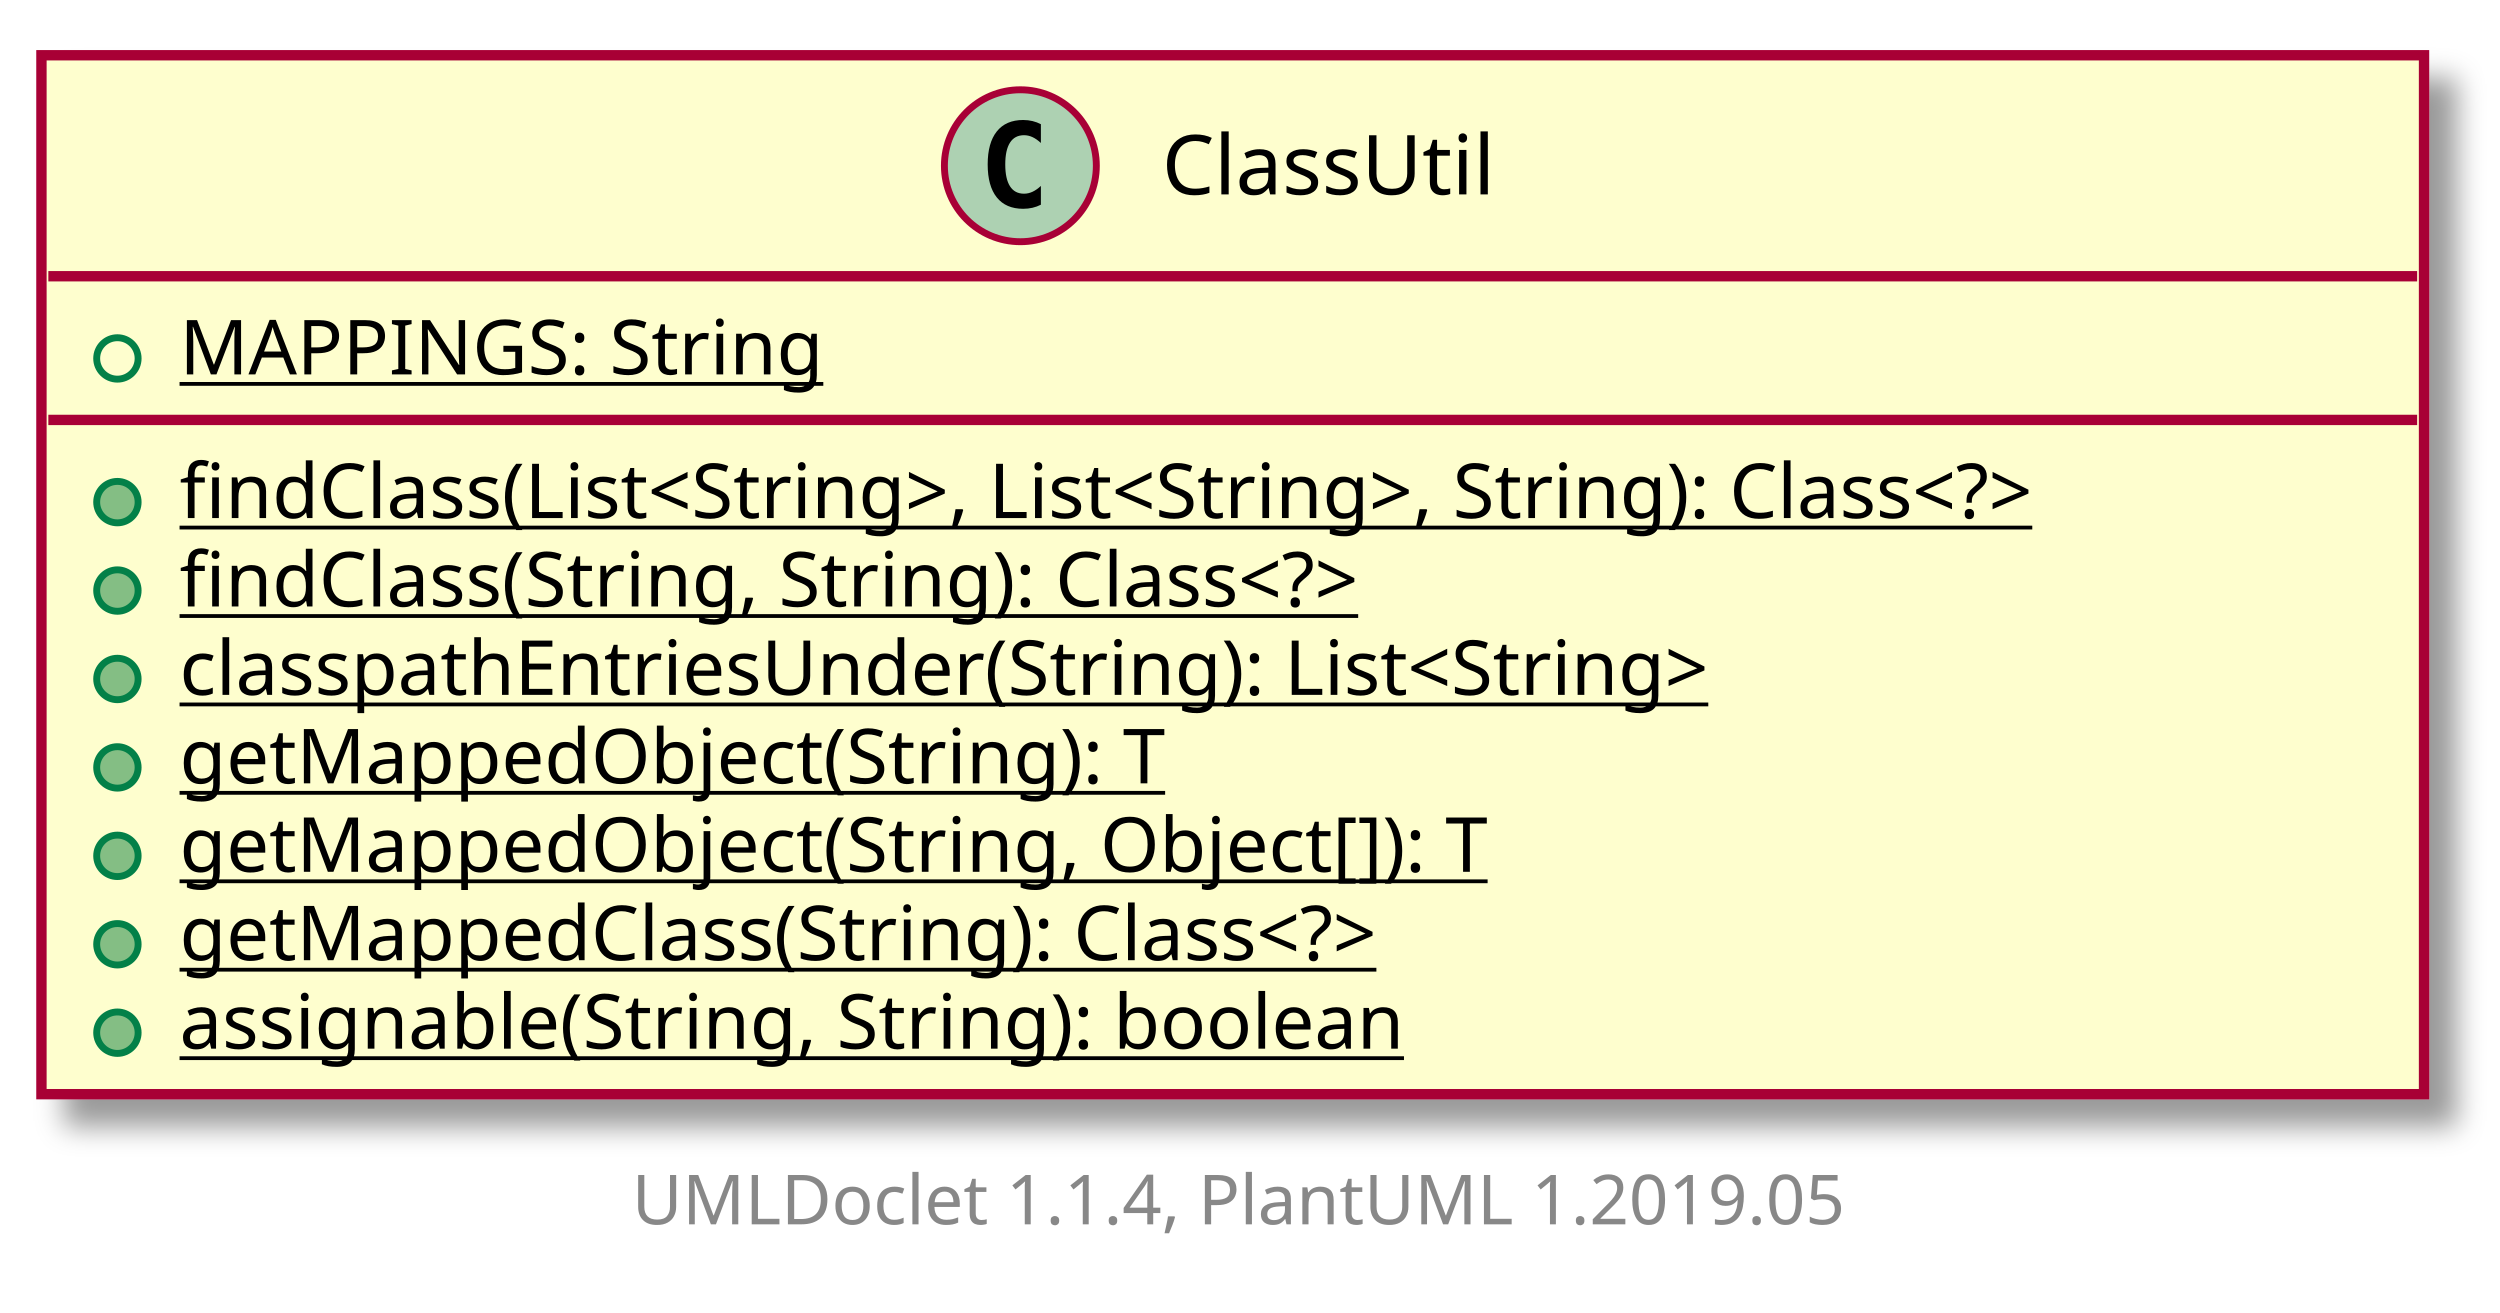
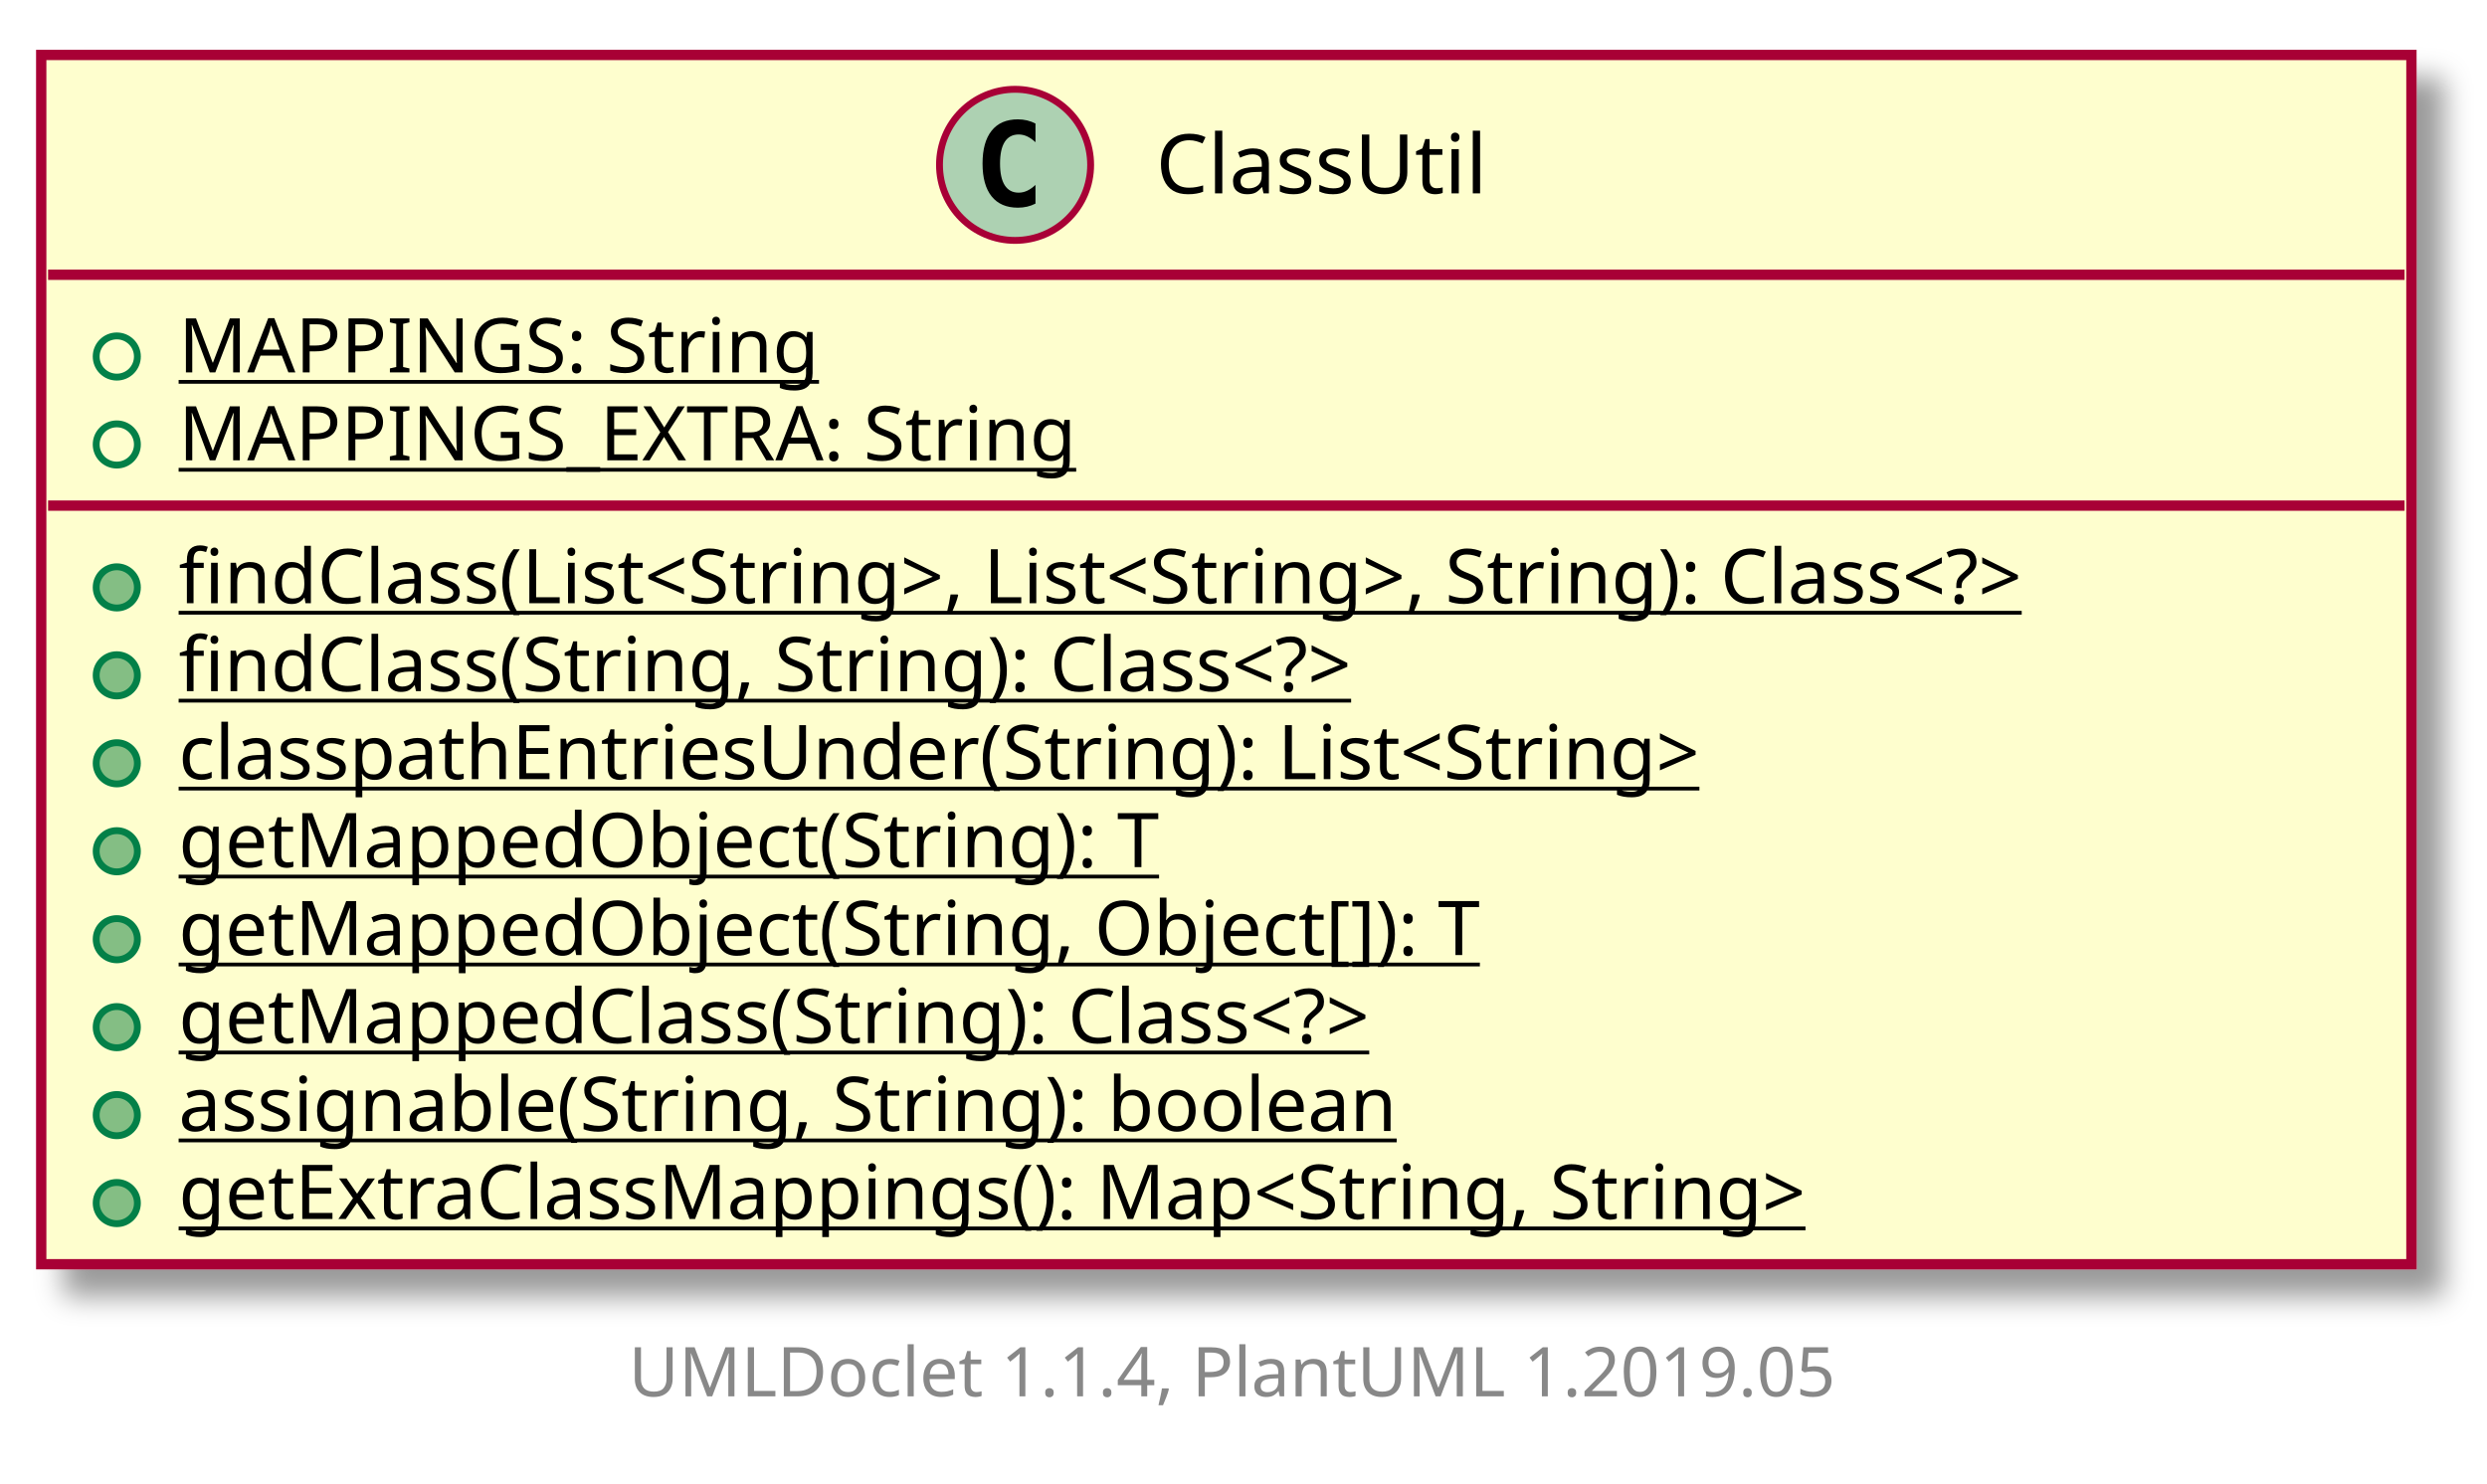
- <svg xmlns="http://www.w3.org/2000/svg" xmlns:xlink="http://www.w3.org/1999/xlink" contentScriptType="application/ecmascript" contentStyleType="text/css" height="190px" preserveAspectRatio="none" style="width:362px;height:190px;" version="1.1" viewBox="0 0 362 190" width="362px" zoomAndPan="magnify">
+ <svg xmlns="http://www.w3.org/2000/svg" xmlns:xlink="http://www.w3.org/1999/xlink" contentScriptType="application/ecmascript" contentStyleType="text/css" height="216px" preserveAspectRatio="none" style="width:362px;height:216px;" version="1.1" viewBox="0 0 362 216" width="362px" zoomAndPan="magnify">
  <defs>
-     <filter height="300%" id="f7hjxnh1fsqxp" width="300%" x="-1" y="-1">
+     <filter height="300%" id="f1suw6p6abcs0q" width="300%" x="-1" y="-1">
      <feGaussianBlur result="blurOut" stdDeviation="2.0" />
      <feColorMatrix in="blurOut" result="blurOut2" type="matrix" values="0 0 0 0 0 0 0 0 0 0 0 0 0 0 0 0 0 0 .4 0" />
      <feOffset dx="4.0" dy="4.0" in="blurOut2" result="blurOut3" />
      <feBlend in="SourceGraphic" in2="blurOut3" mode="normal" />
    </filter>
  </defs>
  <g>
    <a href="ClassUtil.html" target="_top" xlink:actuate="onRequest" xlink:show="new" xlink:title="ClassUtil.html" xlink:type="simple">
-       <rect fill="#FEFECE" filter="url(#f7hjxnh1fsqxp)" height="150.438" id="ClassUtil" style="stroke: #A80036; stroke-width: 1.5;" width="345" x="6" y="8" />
+       <rect fill="#FEFECE" filter="url(#f1suw6p6abcs0q)" height="176.047" id="ClassUtil" style="stroke: #A80036; stroke-width: 1.5;" width="345" x="6" y="8" />
      <ellipse cx="147.75" cy="24" fill="#ADD1B2" rx="11" ry="11" style="stroke: #A80036; stroke-width: 1.0;" />
      <path d="M150.719,29.641 Q150.141,29.938 149.5,30.086 Q148.859,30.234 148.156,30.234 Q145.656,30.234 144.336,28.586 Q143.016,26.938 143.016,23.812 Q143.016,20.688 144.336,19.031 Q145.656,17.375 148.156,17.375 Q148.859,17.375 149.508,17.531 Q150.156,17.688 150.719,17.984 L150.719,20.703 Q150.094,20.125 149.5,19.852 Q148.906,19.578 148.281,19.578 Q146.938,19.578 146.25,20.648 Q145.562,21.719 145.562,23.812 Q145.562,25.906 146.25,26.977 Q146.938,28.047 148.281,28.047 Q148.906,28.047 149.5,27.773 Q150.094,27.5 150.719,26.922 L150.719,29.641 Z " />
      <text fill="#000000" font-family="sans-serif" font-size="12" lengthAdjust="spacingAndGlyphs" textLength="53" x="168.25" y="28.154">ClassUtil</text>
      <line style="stroke: #A80036; stroke-width: 1.5;" x1="7" x2="350" y1="40" y2="40" />
      <ellipse cx="17" cy="51.902" fill="none" rx="3" ry="3" style="stroke: #038048; stroke-width: 1.0;" />
      <text fill="#000000" font-family="sans-serif" font-size="11" lengthAdjust="spacingAndGlyphs" text-decoration="underline" textLength="100" x="26" y="54.21">MAPPINGS: String</text>
-       <line style="stroke: #A80036; stroke-width: 1.5;" x1="7" x2="350" y1="60.805" y2="60.805" />
-       <ellipse cx="17" cy="72.707" fill="#84BE84" rx="3" ry="3" style="stroke: #038048; stroke-width: 1.0;" />
-       <text fill="#000000" font-family="sans-serif" font-size="11" lengthAdjust="spacingAndGlyphs" text-decoration="underline" textLength="319" x="26" y="75.015">findClass(List&lt;String&gt;, List&lt;String&gt;, String): Class&lt;?&gt;</text>
+       <ellipse cx="17" cy="64.707" fill="none" rx="3" ry="3" style="stroke: #038048; stroke-width: 1.0;" />
+       <text fill="#000000" font-family="sans-serif" font-size="11" lengthAdjust="spacingAndGlyphs" text-decoration="underline" textLength="141" x="26" y="67.015">MAPPINGS_EXTRA: String</text>
+       <line style="stroke: #A80036; stroke-width: 1.5;" x1="7" x2="350" y1="73.609" y2="73.609" />
      <ellipse cx="17" cy="85.512" fill="#84BE84" rx="3" ry="3" style="stroke: #038048; stroke-width: 1.0;" />
-       <text fill="#000000" font-family="sans-serif" font-size="11" lengthAdjust="spacingAndGlyphs" text-decoration="underline" textLength="201" x="26" y="87.82">findClass(String, String): Class&lt;?&gt;</text>
+       <text fill="#000000" font-family="sans-serif" font-size="11" lengthAdjust="spacingAndGlyphs" text-decoration="underline" textLength="319" x="26" y="87.82">findClass(List&lt;String&gt;, List&lt;String&gt;, String): Class&lt;?&gt;</text>
      <ellipse cx="17" cy="98.316" fill="#84BE84" rx="3" ry="3" style="stroke: #038048; stroke-width: 1.0;" />
-       <text fill="#000000" font-family="sans-serif" font-size="11" lengthAdjust="spacingAndGlyphs" text-decoration="underline" textLength="251" x="26" y="100.624">classpathEntriesUnder(String): List&lt;String&gt;</text>
+       <text fill="#000000" font-family="sans-serif" font-size="11" lengthAdjust="spacingAndGlyphs" text-decoration="underline" textLength="201" x="26" y="100.624">findClass(String, String): Class&lt;?&gt;</text>
      <ellipse cx="17" cy="111.121" fill="#84BE84" rx="3" ry="3" style="stroke: #038048; stroke-width: 1.0;" />
-       <text fill="#000000" font-family="sans-serif" font-size="11" lengthAdjust="spacingAndGlyphs" text-decoration="underline" textLength="155" x="26" y="113.429">getMappedObject(String): T</text>
+       <text fill="#000000" font-family="sans-serif" font-size="11" lengthAdjust="spacingAndGlyphs" text-decoration="underline" textLength="251" x="26" y="113.429">classpathEntriesUnder(String): List&lt;String&gt;</text>
      <ellipse cx="17" cy="123.926" fill="#84BE84" rx="3" ry="3" style="stroke: #038048; stroke-width: 1.0;" />
-       <text fill="#000000" font-family="sans-serif" font-size="11" lengthAdjust="spacingAndGlyphs" text-decoration="underline" textLength="207" x="26" y="126.234">getMappedObject(String, Object[]): T</text>
+       <text fill="#000000" font-family="sans-serif" font-size="11" lengthAdjust="spacingAndGlyphs" text-decoration="underline" textLength="155" x="26" y="126.234">getMappedObject(String): T</text>
      <ellipse cx="17" cy="136.731" fill="#84BE84" rx="3" ry="3" style="stroke: #038048; stroke-width: 1.0;" />
-       <text fill="#000000" font-family="sans-serif" font-size="11" lengthAdjust="spacingAndGlyphs" text-decoration="underline" textLength="200" x="26" y="139.039">getMappedClass(String): Class&lt;?&gt;</text>
+       <text fill="#000000" font-family="sans-serif" font-size="11" lengthAdjust="spacingAndGlyphs" text-decoration="underline" textLength="207" x="26" y="139.039">getMappedObject(String, Object[]): T</text>
      <ellipse cx="17" cy="149.535" fill="#84BE84" rx="3" ry="3" style="stroke: #038048; stroke-width: 1.0;" />
-       <text fill="#000000" font-family="sans-serif" font-size="11" lengthAdjust="spacingAndGlyphs" text-decoration="underline" textLength="199" x="26" y="151.843">assignable(String, String): boolean</text>
+       <text fill="#000000" font-family="sans-serif" font-size="11" lengthAdjust="spacingAndGlyphs" text-decoration="underline" textLength="200" x="26" y="151.843">getMappedClass(String): Class&lt;?&gt;</text>
+       <ellipse cx="17" cy="162.34" fill="#84BE84" rx="3" ry="3" style="stroke: #038048; stroke-width: 1.0;" />
+       <text fill="#000000" font-family="sans-serif" font-size="11" lengthAdjust="spacingAndGlyphs" text-decoration="underline" textLength="199" x="26" y="164.648">assignable(String, String): boolean</text>
+       <ellipse cx="17" cy="175.144" fill="#84BE84" rx="3" ry="3" style="stroke: #038048; stroke-width: 1.0;" />
+       <text fill="#000000" font-family="sans-serif" font-size="11" lengthAdjust="spacingAndGlyphs" text-decoration="underline" textLength="266" x="26" y="177.453">getExtraClassMappings(): Map&lt;String, String&gt;</text>
    </a>
-     <text fill="#888888" font-family="sans-serif" font-size="10" lengthAdjust="spacingAndGlyphs" textLength="186" x="91.5" y="177.282">UMLDoclet 1.1.4, PlantUML 1.2019.05</text>
+     <text fill="#888888" font-family="sans-serif" font-size="10" lengthAdjust="spacingAndGlyphs" textLength="186" x="91.5" y="203.282">UMLDoclet 1.1.4, PlantUML 1.2019.05</text>
  </g>
</svg>
